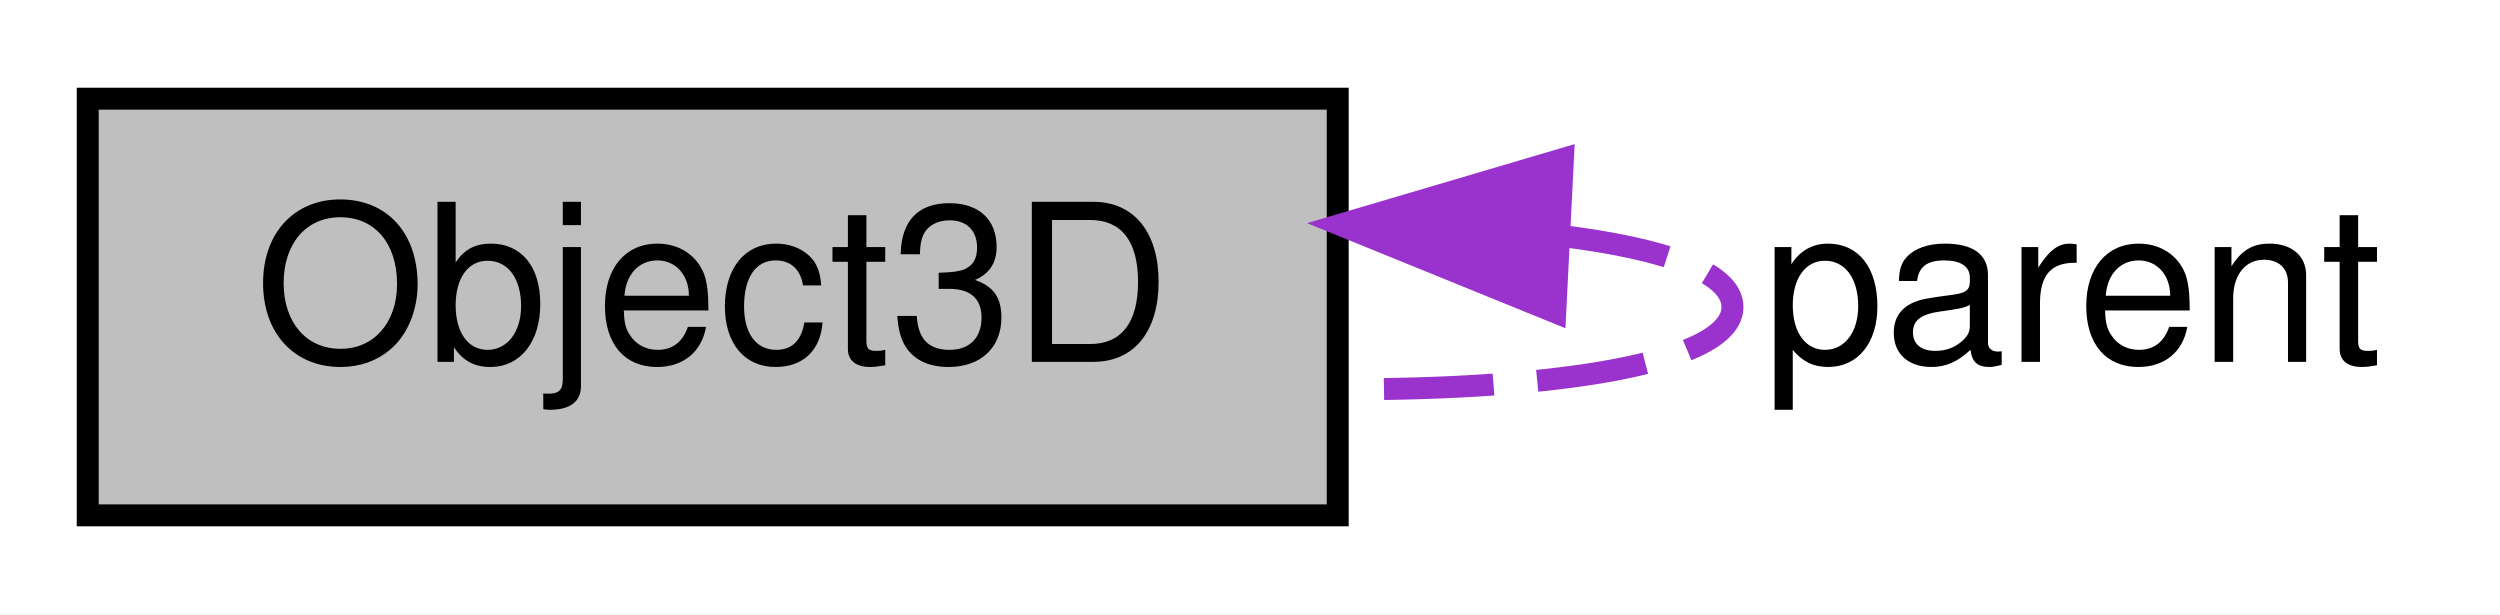
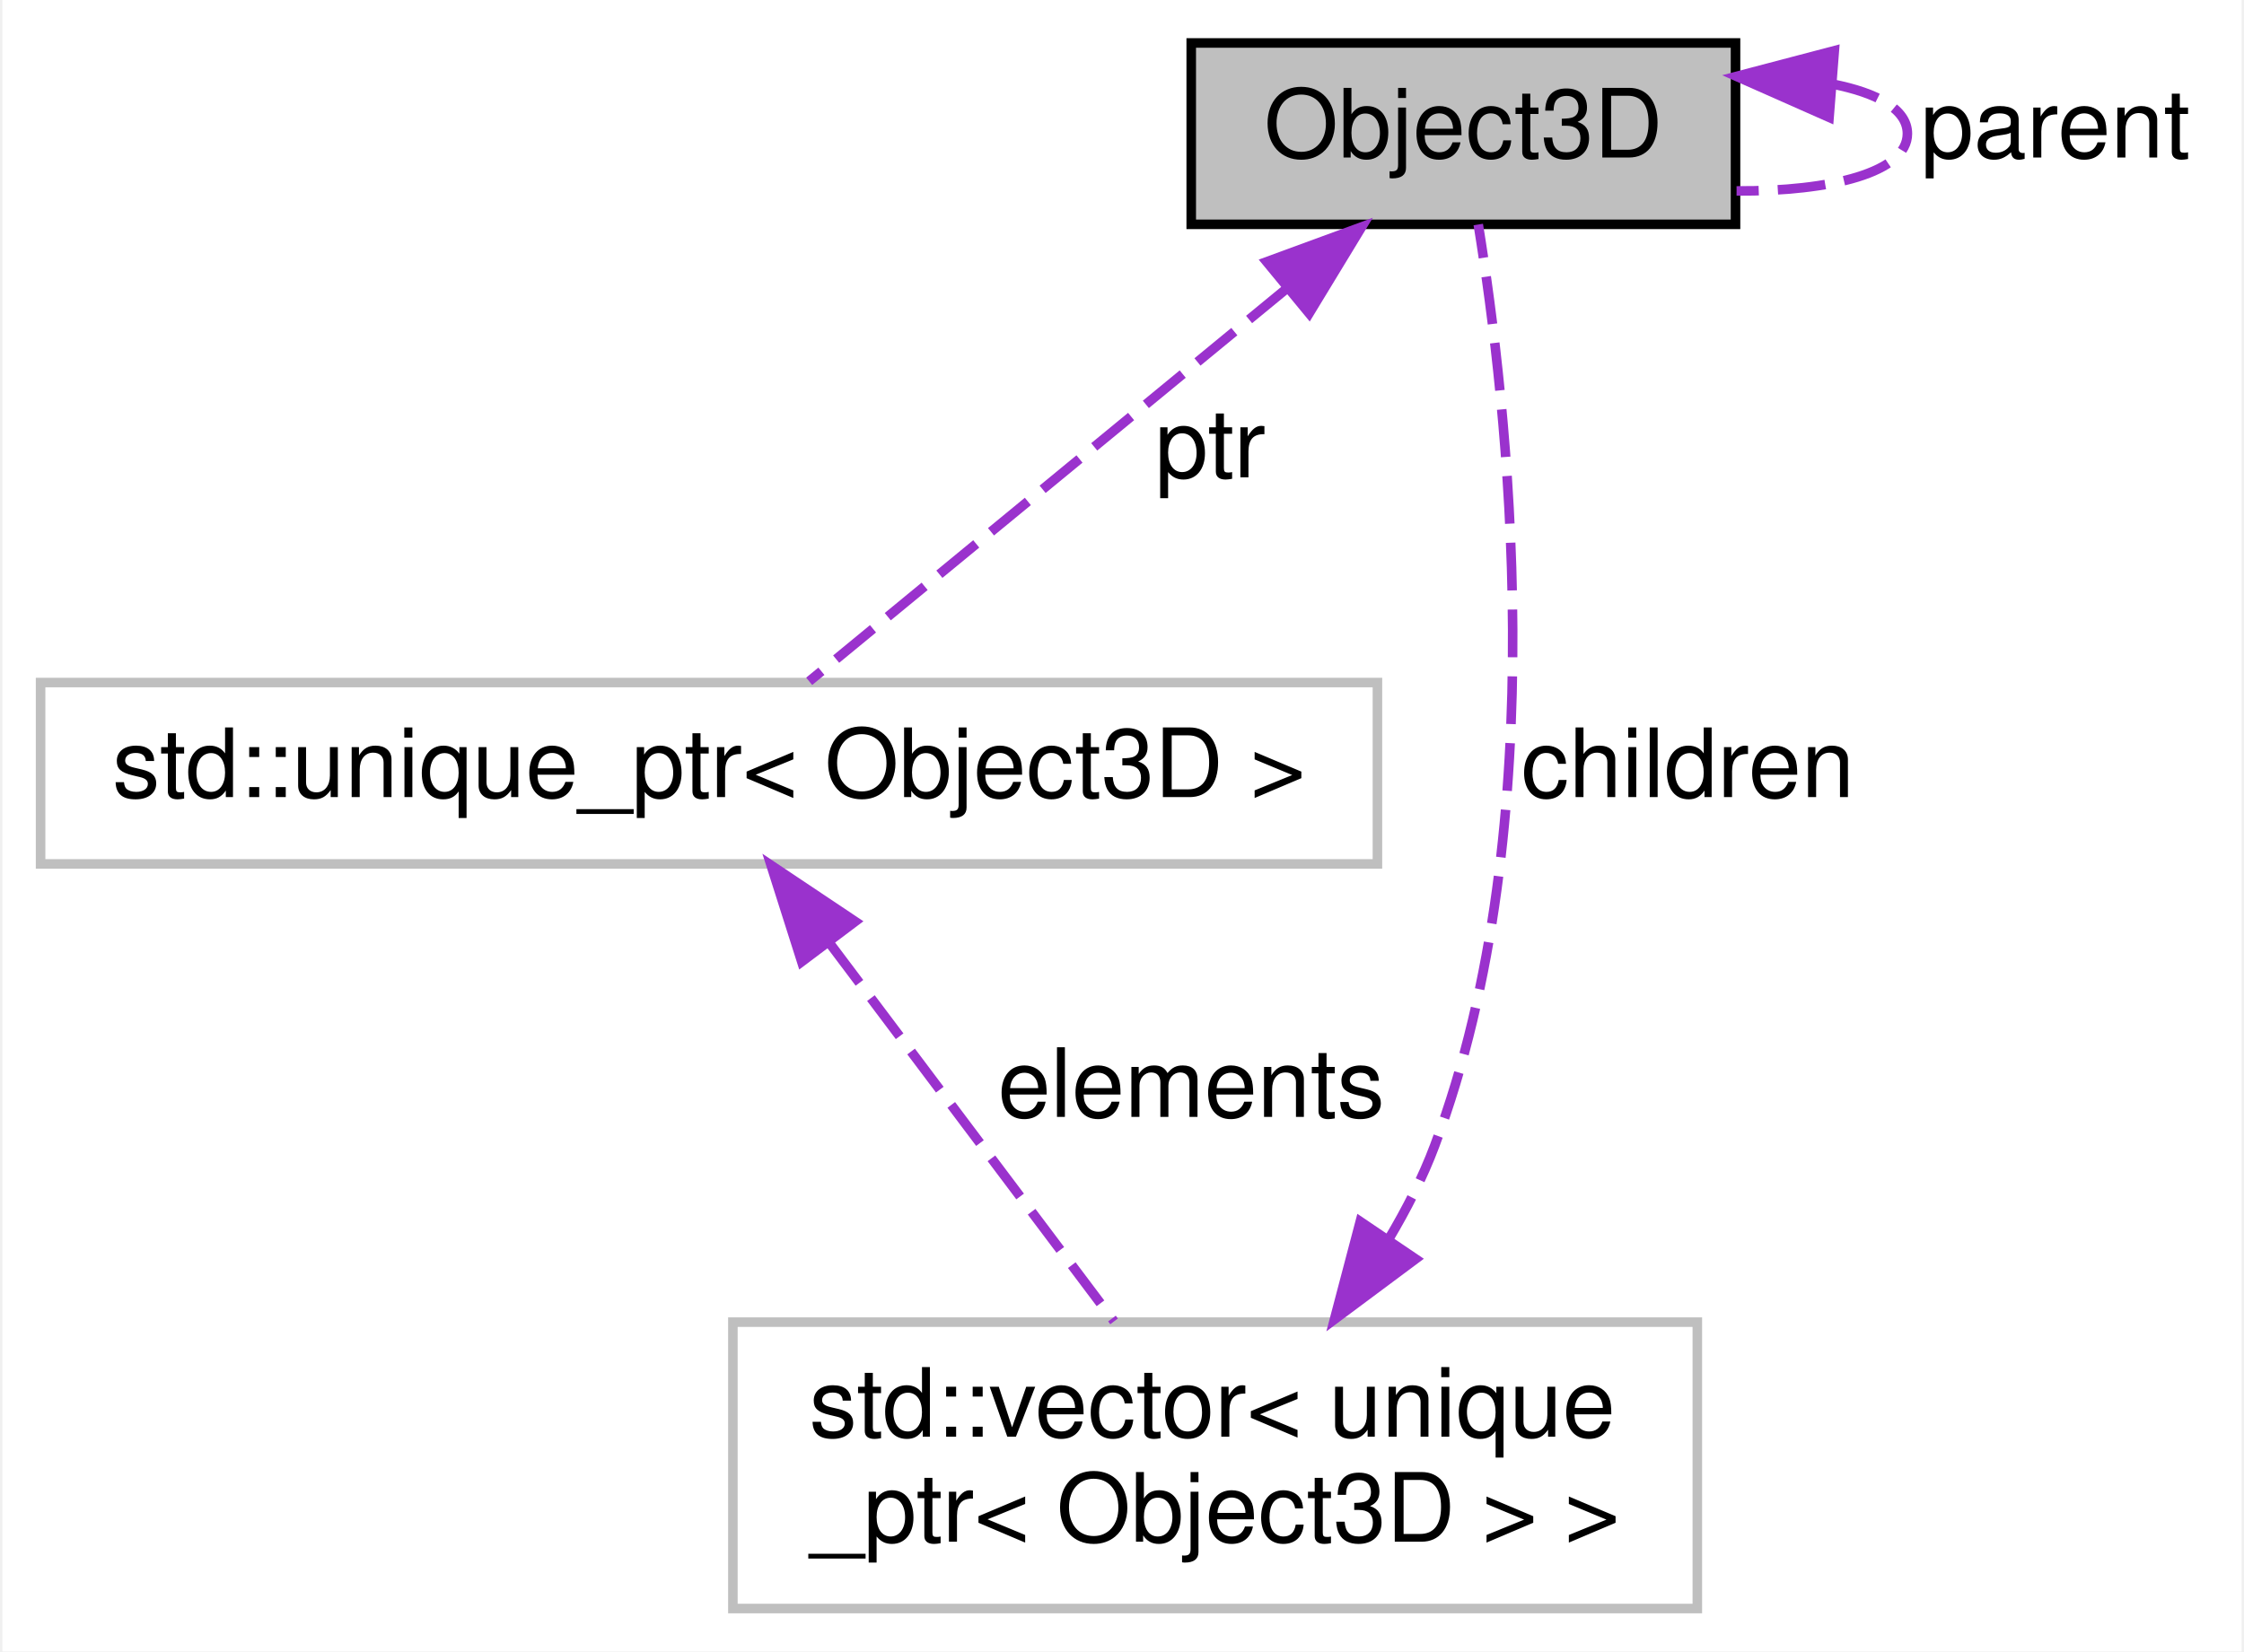
- <svg xmlns="http://www.w3.org/2000/svg" xmlns:xlink="http://www.w3.org/1999/xlink" width="114pt" height="28pt" viewBox="0.00 0.00 114.00 28.00">
-   <g id="graph0" class="graph" transform="scale(1 1) rotate(0) translate(4 24)">
-     <polygon fill="white" stroke="transparent" points="-4,4 -4,-24 110,-24 110,4 -4,4" />
+ <svg xmlns="http://www.w3.org/2000/svg" xmlns:xlink="http://www.w3.org/1999/xlink" width="235pt" height="173pt" viewBox="0.00 0.00 234.50 173.00">
+   <g id="graph0" class="graph" transform="scale(1 1) rotate(0) translate(4 169)">
+     <polygon fill="white" stroke="transparent" points="-4,4 -4,-169 230.5,-169 230.5,4 -4,4" />
    <g id="node1" class="node">
      <g id="a_node1">
        <a xlink:title=" ">
-           <polygon fill="#bfbfbf" stroke="black" points="0,-0.5 0,-19.5 57,-19.5 57,-0.5 0,-0.5" />
-           <text text-anchor="middle" x="28.5" y="-7.5" font-family="Helvetica,sans-Serif" font-size="10.00">Object3D</text>
+           <polygon fill="#bfbfbf" stroke="black" points="120.5,-145.5 120.5,-164.5 177.5,-164.5 177.5,-145.5 120.5,-145.5" />
+           <text text-anchor="middle" x="149" y="-152.5" font-family="Helvetica,sans-Serif" font-size="10.00">Object3D</text>
+         </a>
+       </g>
+     </g>
+     <g id="edge4" class="edge">
+       <path fill="none" stroke="#9a32cd" stroke-dasharray="5,2" d="M187.62,-160.2C192.38,-159.27 195.5,-157.54 195.5,-155 195.5,-150.94 187.51,-148.94 177.61,-149" />
+       <polygon fill="#9a32cd" stroke="#9a32cd" points="187.3,-156.71 177.61,-161 187.85,-163.69 187.3,-156.71" />
+       <text text-anchor="middle" x="211" y="-152.5" font-family="Helvetica,sans-Serif" font-size="10.00"> parent</text>
+     </g>
+     <g id="node3" class="node">
+       <g id="a_node3">
+         <a xlink:title=" ">
+           <polygon fill="white" stroke="#bfbfbf" points="0,-78.5 0,-97.5 140,-97.5 140,-78.5 0,-78.5" />
+           <text text-anchor="middle" x="70" y="-85.5" font-family="Helvetica,sans-Serif" font-size="10.00">std::unique_ptr&lt; Object3D &gt;</text>
+         </a>
+       </g>
+     </g>
+     <g id="edge3" class="edge">
+       <path fill="none" stroke="#9a32cd" stroke-dasharray="5,2" d="M130.42,-138.71C114.86,-125.91 93.2,-108.09 80.49,-97.63" />
+       <polygon fill="#9a32cd" stroke="#9a32cd" points="128.4,-141.58 138.35,-145.23 132.85,-136.18 128.4,-141.58" />
+       <text text-anchor="middle" x="122.5" y="-119" font-family="Helvetica,sans-Serif" font-size="10.00"> ptr</text>
+     </g>
+     <g id="node2" class="node">
+       <g id="a_node2">
+         <a xlink:title=" ">
+           <polygon fill="white" stroke="#bfbfbf" points="72.5,-0.5 72.5,-30.5 173.5,-30.5 173.5,-0.5 72.5,-0.5" />
+           <text text-anchor="start" x="80.5" y="-18.5" font-family="Helvetica,sans-Serif" font-size="10.00">std::vector&lt; unique</text>
+           <text text-anchor="middle" x="123" y="-7.5" font-family="Helvetica,sans-Serif" font-size="10.00">_ptr&lt; Object3D &gt; &gt;</text>
        </a>
      </g>
    </g>
    <g id="edge1" class="edge">
-       <path fill="none" stroke="#9a32cd" stroke-dasharray="5,2" d="M67.12,-13.25C71.88,-12.67 75,-11.59 75,-10 75,-7.46 67.01,-6.21 57.11,-6.25" />
-       <polygon fill="#9a32cd" stroke="#9a32cd" points="66.92,-9.76 57.11,-13.75 67.27,-16.75 66.92,-9.76" />
-       <text text-anchor="middle" x="90.5" y="-7.5" font-family="Helvetica,sans-Serif" font-size="10.00"> parent</text>
+       <path fill="none" stroke="#9a32cd" stroke-dasharray="5,2" d="M141.18,-39.19C143.06,-42.35 144.75,-45.66 146,-49 158.7,-82.8 153.55,-127.13 150.56,-145.48" />
+       <polygon fill="#9a32cd" stroke="#9a32cd" points="144,-37.12 135.5,-30.79 138.2,-41.04 144,-37.12" />
+       <text text-anchor="middle" x="172.5" y="-85.5" font-family="Helvetica,sans-Serif" font-size="10.00"> children</text>
+     </g>
+     <g id="edge2" class="edge">
+       <path fill="none" stroke="#9a32cd" stroke-dasharray="5,2" d="M82.75,-70.04C91.83,-57.97 103.87,-41.94 112.42,-30.58" />
+       <polygon fill="#9a32cd" stroke="#9a32cd" points="79.71,-68.26 76.5,-78.36 85.31,-72.47 79.71,-68.26" />
+       <text text-anchor="middle" x="120.5" y="-52" font-family="Helvetica,sans-Serif" font-size="10.00"> elements</text>
    </g>
  </g>
</svg>
